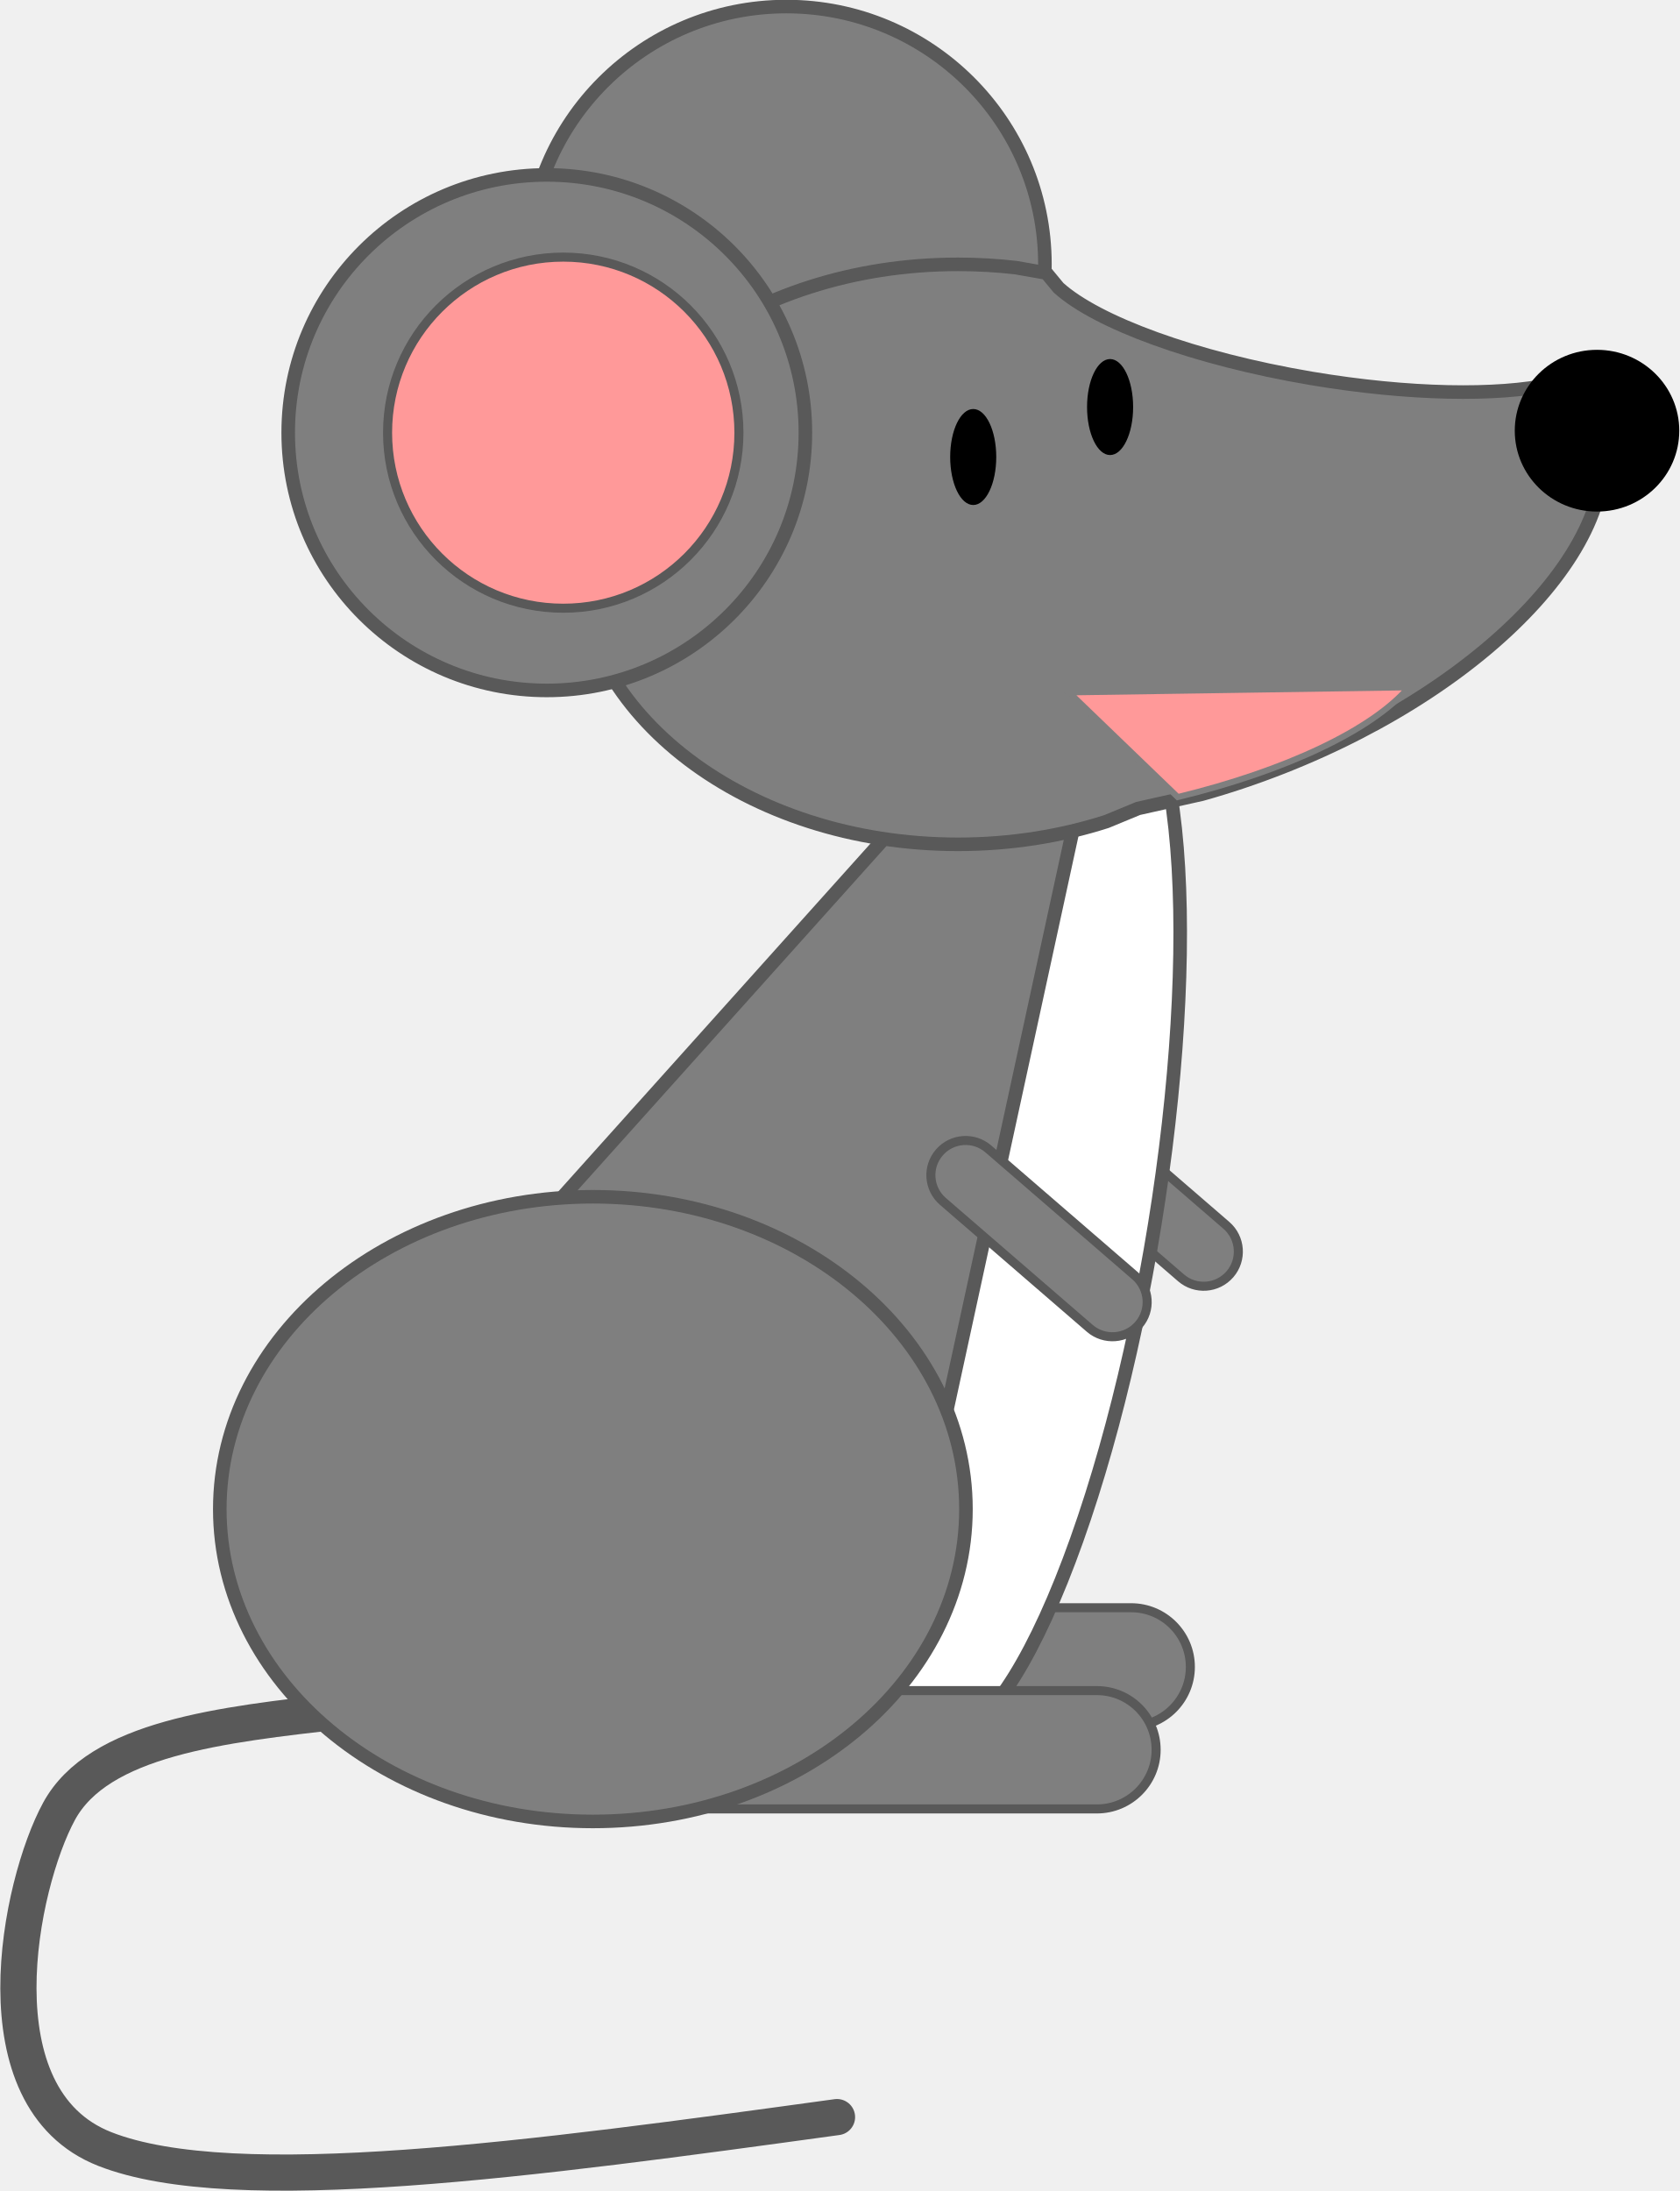
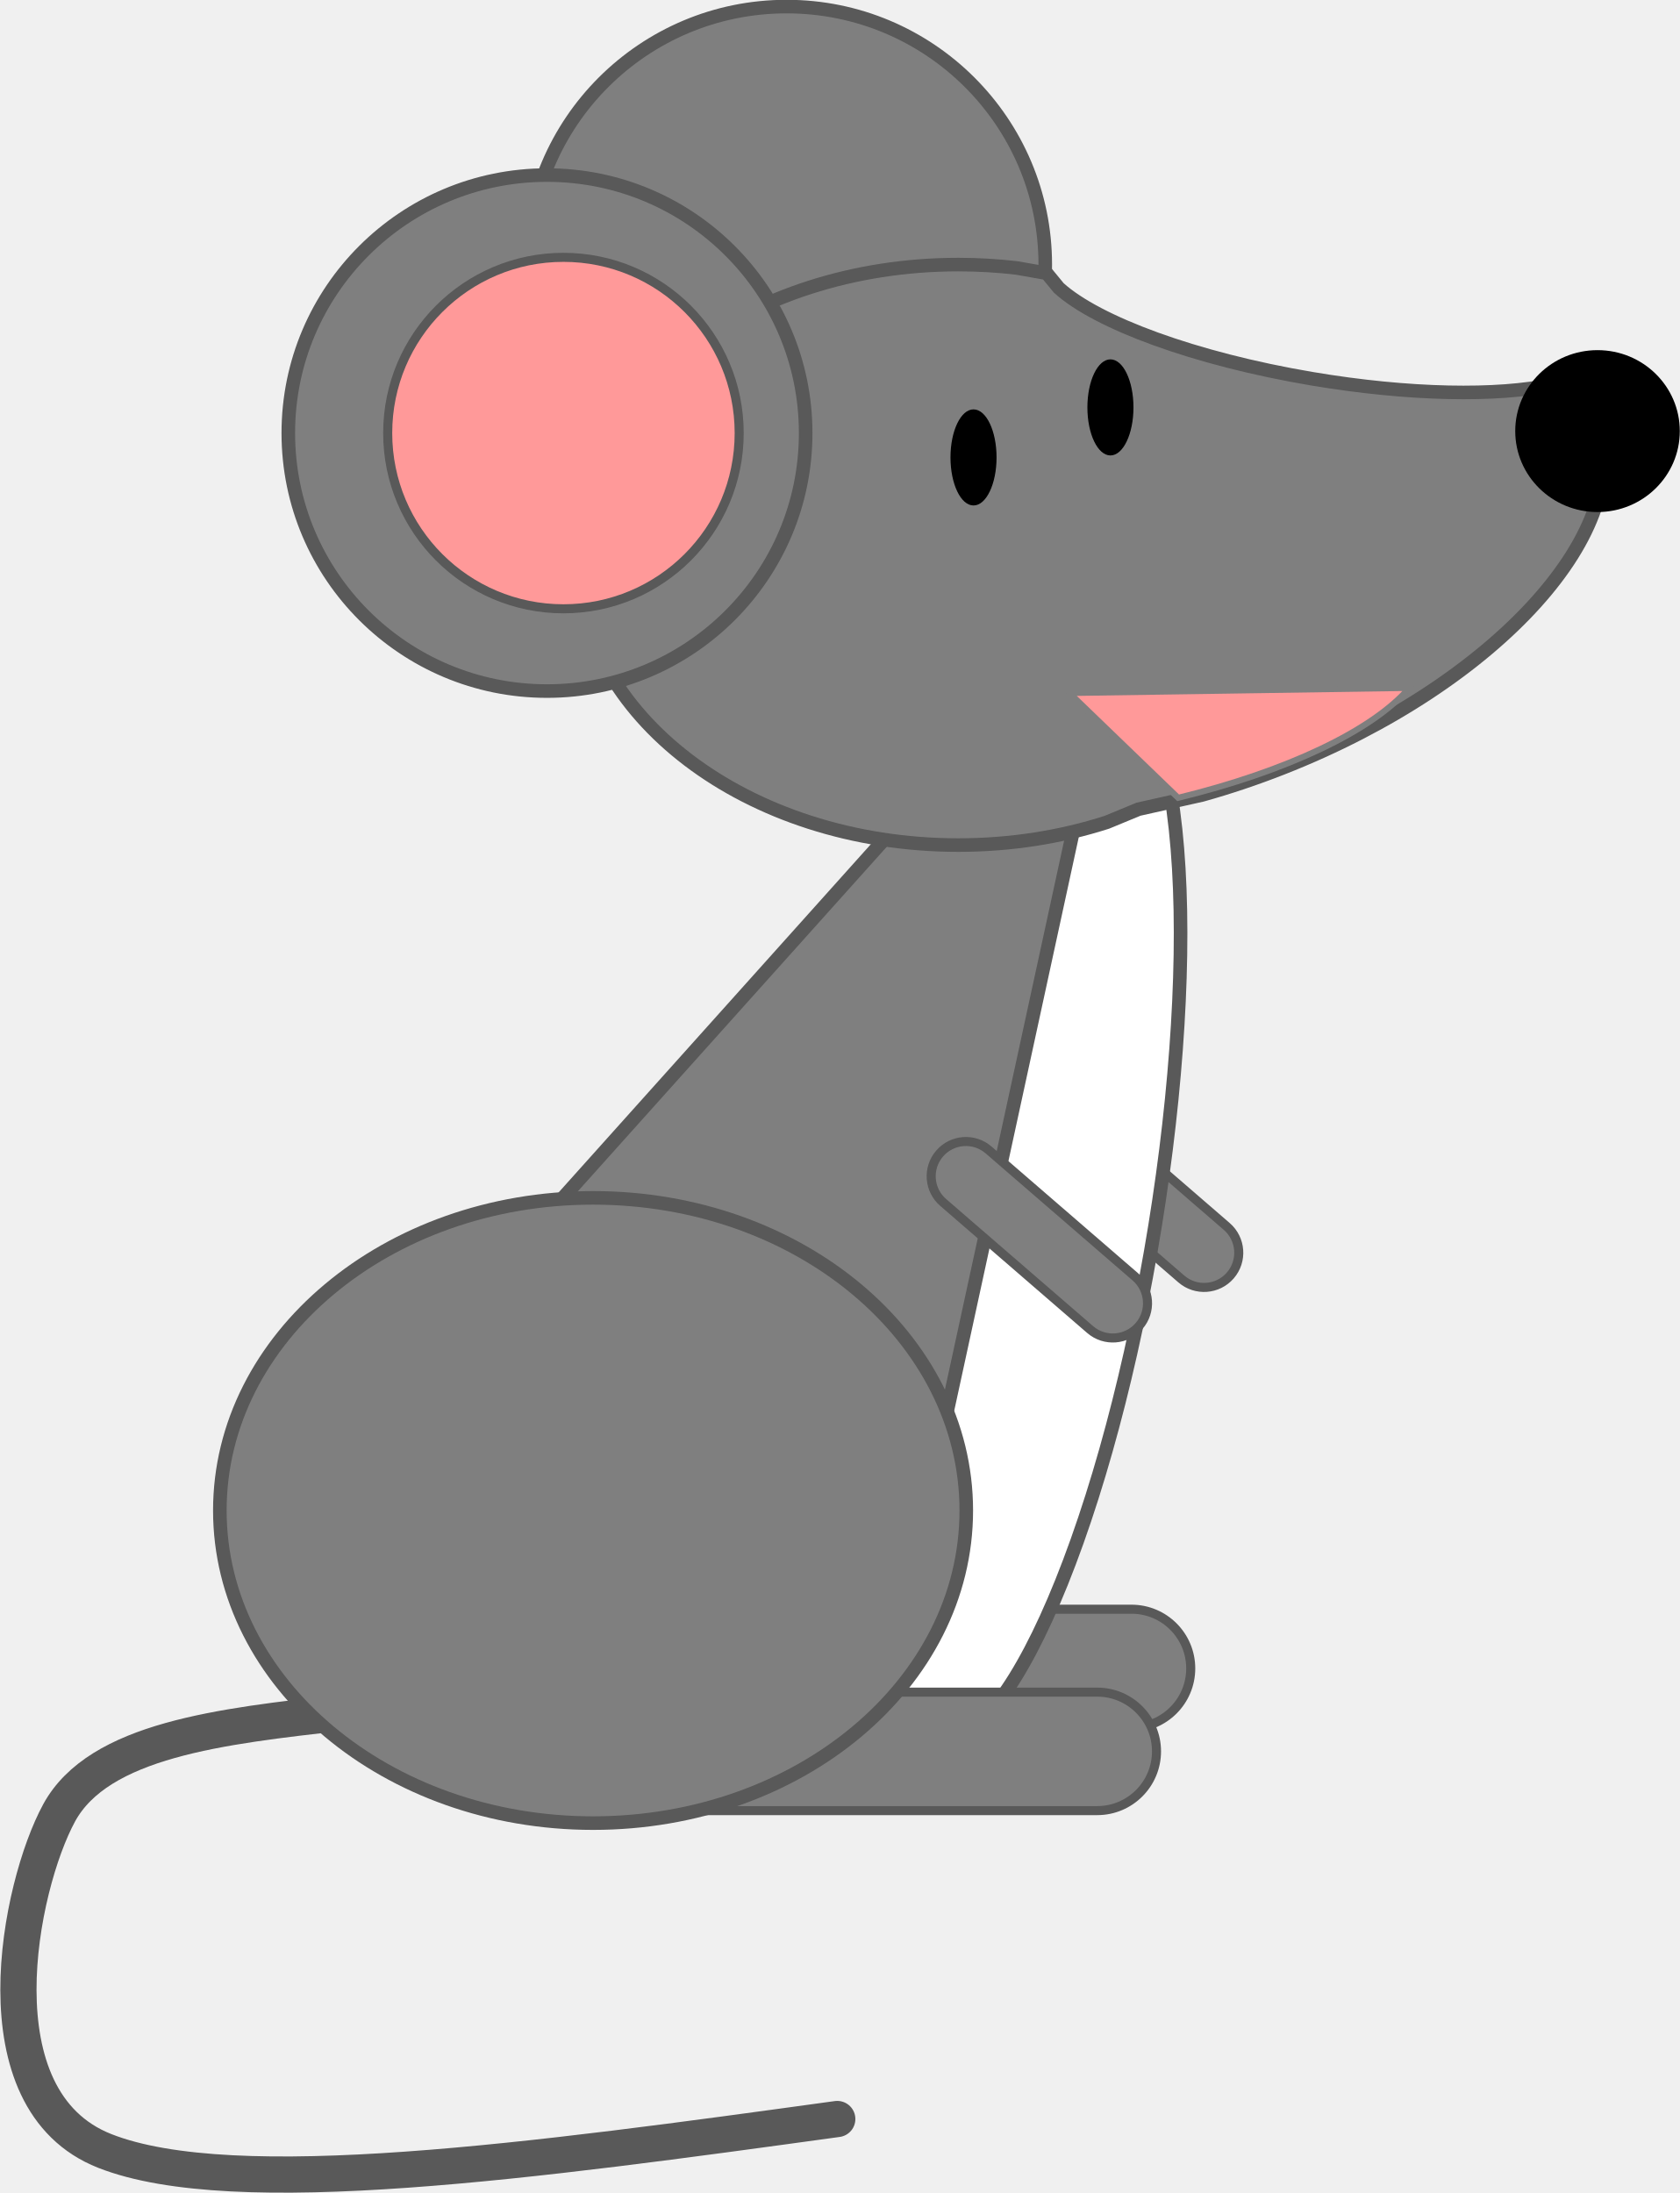
- <svg xmlns="http://www.w3.org/2000/svg" width="128px" height="167px" viewBox="0 0 128 167" version="1.1">
-   <g id="surface1">
-     <path style="fill-rule:evenodd;fill:rgb(49.804%,49.804%,49.804%);fill-opacity:1;stroke-width:6.875;stroke-linecap:butt;stroke-linejoin:miter;stroke:rgb(34.902%,34.902%,34.902%);stroke-opacity:1;stroke-miterlimit:8;" d="M 2114.779 1307.125 C 2103.759 1297.578 2102.552 1280.938 2112.053 1269.91 C 2121.594 1258.882 2138.26 1257.674 2149.241 1267.221 L 2260.883 1363.747 C 2271.865 1373.256 2273.072 1389.934 2263.57 1400.924 C 2254.03 1411.952 2237.402 1413.16 2226.382 1403.613 Z M 2114.779 1307.125 " transform="matrix(0.100313,0,0,0.10024,-133.3166,-43.30372)" />
-     <path style="fill-rule:evenodd;fill:rgb(49.804%,49.804%,49.804%);fill-opacity:1;stroke-width:6.875;stroke-linecap:butt;stroke-linejoin:miter;stroke:rgb(34.902%,34.902%,34.902%);stroke-opacity:1;stroke-miterlimit:8;" d="M 1718.482 1699.504 C 1718.482 1674.641 1738.653 1654.495 1763.497 1654.495 L 2188.493 1654.495 C 2213.337 1654.495 2233.508 1674.641 2233.508 1699.504 C 2233.508 1724.366 2213.337 1744.513 2188.493 1744.513 L 1763.497 1744.513 C 1738.653 1744.513 1718.482 1724.366 1718.482 1699.504 Z M 1718.482 1699.504 " transform="matrix(0.100313,0,0,0.10024,-133.3166,-43.30372)" />
-     <path style="fill:none;stroke-width:27.5;stroke-linecap:round;stroke-linejoin:miter;stroke:rgb(34.902%,34.902%,34.902%);stroke-opacity:1;stroke-miterlimit:8;" d="M 1589.434 1733.017 C 1496.716 1743.422 1403.999 1753.826 1373.859 1809.318 C 1343.719 1864.849 1310.114 2027.349 1408.633 2066.084 C 1507.152 2104.82 1736.083 2073.294 1965.014 2041.807 " transform="matrix(0.100313,0,0,0.10024,-133.3166,-43.30372)" />
-     <path style="fill-rule:evenodd;fill:rgb(100%,100%,100%);fill-opacity:1;stroke-width:10.312;stroke-linecap:butt;stroke-linejoin:miter;stroke:rgb(34.902%,34.902%,34.902%);stroke-opacity:1;stroke-miterlimit:8;" d="M 2063.806 1100.629 C 2126.111 925.581 2195.308 896.12 2218.322 1034.81 C 2241.335 1173.501 2209.482 1427.812 2147.177 1602.861 C 2084.873 1777.909 2015.714 1807.37 1992.701 1668.679 C 1990.909 1657.924 1989.43 1646.272 1988.261 1633.841 Z M 2063.806 1100.629 " transform="matrix(0.100313,0,0,0.10024,-133.3166,-43.30372)" />
-     <path style="fill-rule:evenodd;fill:rgb(49.804%,49.804%,49.804%);fill-opacity:1;stroke-width:10.312;stroke-linecap:butt;stroke-linejoin:miter;stroke:rgb(34.902%,34.902%,34.902%);stroke-opacity:1;stroke-miterlimit:8;" d="M 1556.996 1564.593 L 2188.221 860.541 L 1996.984 1741.356 Z M 1556.996 1564.593 " transform="matrix(0.100313,0,0,0.10024,-133.3166,-43.30372)" />
-     <path style="fill-rule:evenodd;fill:rgb(49.804%,49.804%,49.804%);fill-opacity:1;stroke-width:10.312;stroke-linecap:butt;stroke-linejoin:miter;stroke:rgb(34.902%,34.902%,34.902%);stroke-opacity:1;stroke-miterlimit:8;" d="M 1730.009 633.002 C 1730.009 524.746 1817.975 436.988 1926.502 436.988 C 2035.029 436.988 2122.995 524.746 2122.995 633.002 C 2122.995 741.257 2035.029 829.016 1926.502 829.016 C 1817.975 829.016 1730.009 741.257 1730.009 633.002 Z M 1730.009 633.002 " transform="matrix(0.100313,0,0,0.10024,-133.3166,-43.30372)" />
-     <path style="fill-rule:evenodd;fill:rgb(49.804%,49.804%,49.804%);fill-opacity:1;stroke-width:10.312;stroke-linecap:butt;stroke-linejoin:miter;stroke:rgb(34.902%,34.902%,34.902%);stroke-opacity:1;stroke-miterlimit:8;" d="M 2056.913 633.002 C 2071.944 633.002 2086.703 633.859 2101.072 635.535 L 2124.086 639.588 L 2133.315 650.772 C 2162.403 677.115 2236.351 704.627 2325.447 719.708 C 2399.667 732.217 2466.8 733.152 2508.077 724.228 L 2519.565 720.76 L 2528.988 729.762 C 2534.128 736.23 2538.256 743.323 2541.255 750.961 C 2573.458 832.757 2466.839 951.144 2303.173 1015.443 C 2282.69 1023.471 2262.324 1030.29 2242.231 1035.902 L 2193.828 1046.735 L 2169.802 1056.672 C 2135.106 1067.817 2096.944 1074.013 2056.913 1074.013 C 1896.829 1074.013 1767.002 975.266 1767.002 853.488 C 1767.002 731.71 1896.829 633.002 2056.913 633.002 Z M 2056.913 633.002 " transform="matrix(0.100313,0,0,0.10024,-133.3166,-43.30372)" />
-     <path style="fill-rule:evenodd;fill:rgb(49.804%,49.804%,49.804%);fill-opacity:1;stroke-width:10.312;stroke-linecap:butt;stroke-linejoin:miter;stroke:rgb(34.902%,34.902%,34.902%);stroke-opacity:1;stroke-miterlimit:8;" d="M 1548.001 761.015 C 1548.001 652.759 1635.967 565.001 1744.494 565.001 C 1853.021 565.001 1940.988 652.759 1940.988 761.015 C 1940.988 869.231 1853.021 956.99 1744.494 956.99 C 1635.967 956.99 1548.001 869.231 1548.001 761.015 Z M 1548.001 761.015 " transform="matrix(0.100313,0,0,0.10024,-133.3166,-43.30372)" />
-     <path style="fill-rule:evenodd;fill:rgb(49.804%,49.804%,49.804%);fill-opacity:1;stroke-width:6.875;stroke-linecap:butt;stroke-linejoin:miter;stroke:rgb(34.902%,34.902%,34.902%);stroke-opacity:1;stroke-miterlimit:8;" d="M 2045.465 1345.51 C 2034.445 1335.962 2033.238 1319.323 2042.778 1308.333 C 2052.28 1297.305 2068.946 1296.097 2079.966 1305.606 L 2191.569 1402.132 C 2202.59 1411.679 2203.797 1428.319 2194.256 1439.347 C 2184.755 1450.336 2168.088 1451.544 2157.068 1442.036 Z M 2045.465 1345.51 " transform="matrix(0.100313,0,0,0.10024,-133.3166,-43.30372)" />
-     <path style="fill-rule:evenodd;fill:rgb(49.804%,49.804%,49.804%);fill-opacity:1;stroke-width:6.875;stroke-linecap:butt;stroke-linejoin:miter;stroke:rgb(34.902%,34.902%,34.902%);stroke-opacity:1;stroke-miterlimit:8;" d="M 1692.509 1762.516 C 1692.509 1737.654 1712.641 1717.507 1737.485 1717.507 L 2162.481 1717.507 C 2187.364 1717.507 2207.496 1737.654 2207.496 1762.516 C 2207.496 1787.34 2187.364 1807.487 2162.481 1807.487 L 1737.485 1807.487 C 1712.641 1807.487 1692.509 1787.34 1692.509 1762.516 Z M 1692.509 1762.516 " transform="matrix(0.100313,0,0,0.10024,-133.3166,-43.30372)" />
-     <path style="fill-rule:evenodd;fill:rgb(100%,60%,60%);fill-opacity:1;stroke-width:6.875;stroke-linecap:butt;stroke-linejoin:miter;stroke:rgb(34.902%,34.902%,34.902%);stroke-opacity:1;stroke-miterlimit:8;" d="M 1623.506 761.015 C 1623.506 687.286 1683.28 627.507 1756.994 627.507 C 1830.747 627.507 1890.482 687.286 1890.482 761.015 C 1890.482 834.744 1830.747 894.483 1756.994 894.483 C 1683.28 894.483 1623.506 834.744 1623.506 761.015 Z M 1623.506 761.015 " transform="matrix(0.100313,0,0,0.10024,-133.3166,-43.30372)" />
-     <path style=" stroke:none;fill-rule:evenodd;fill:rgb(0%,0%,0%);fill-opacity:1;" d="M 82.859 31.023 C 82.859 29.004 83.645 27.367 84.613 27.367 C 85.586 27.367 86.371 29.004 86.371 31.023 C 86.371 33.047 85.586 34.684 84.613 34.684 C 83.645 34.684 82.859 33.047 82.859 31.023 Z M 82.859 31.023 " />
-     <path style=" stroke:none;fill-rule:evenodd;fill:rgb(0%,0%,0%);fill-opacity:1;" d="M 72.426 34.832 C 72.426 32.812 73.211 31.176 74.184 31.176 C 75.152 31.176 75.938 32.812 75.938 34.832 C 75.938 36.855 75.152 38.492 74.184 38.492 C 73.211 38.492 72.426 36.855 72.426 34.832 Z M 72.426 34.832 " />
-     <path style="fill-rule:evenodd;fill:rgb(49.804%,49.804%,49.804%);fill-opacity:1;stroke-width:10.312;stroke-linecap:butt;stroke-linejoin:miter;stroke:rgb(34.902%,34.902%,34.902%);stroke-opacity:1;stroke-miterlimit:8;" d="M 1496.016 1579.518 C 1496.016 1448.349 1622.922 1342.003 1779.502 1342.003 C 1936.081 1342.003 2062.988 1448.349 2062.988 1579.518 C 2062.988 1710.688 1936.081 1816.995 1779.502 1816.995 C 1622.922 1816.995 1496.016 1710.688 1496.016 1579.518 Z M 1496.016 1579.518 " transform="matrix(0.100313,0,0,0.10024,-133.3166,-43.30372)" />
-     <path style="fill-rule:evenodd;fill:rgb(100%,60%,60%);fill-opacity:1;stroke-width:4.583;stroke-linecap:butt;stroke-linejoin:miter;stroke:rgb(49.804%,49.804%,49.804%);stroke-opacity:1;stroke-miterlimit:8;" d="M 2399.472 954.612 C 2371.786 986.957 2306.561 1017.976 2223.929 1038.084 L 2141.336 958.47 Z M 2399.472 954.612 " transform="matrix(0.100313,0,0,0.10024,-133.3166,-43.30372)" />
-     <path style=" stroke:none;fill-rule:evenodd;fill:rgb(0%,0%,0%);fill-opacity:1;" d="M 115.461 32.828 C 115.461 29.426 118.27 26.664 121.73 26.664 C 125.191 26.664 128 29.426 128 32.828 C 128 36.234 125.191 38.992 121.73 38.992 C 118.27 38.992 115.461 36.234 115.461 32.828 Z M 115.461 32.828 " />
+ <svg xmlns="http://www.w3.org/2000/svg" width="1276" height="1666" overflow="hidden">
+   <defs>
+     <clipPath id="clip0">
+       <rect x="1329" y="432" width="1276" height="1666" />
+     </clipPath>
+   </defs>
+   <g clip-path="url(#clip0)" transform="translate(-1329 -432)">
+     <path d="M2114.77 1307.11C2103.75 1297.58 2102.54 1280.93 2112.07 1269.92L2112.07 1269.92C2121.6 1258.9 2138.25 1257.69 2149.26 1267.22L2260.87 1363.74C2271.88 1373.27 2273.09 1389.92 2263.57 1400.93L2263.57 1400.93C2254.04 1411.95 2237.39 1413.15 2226.37 1403.63Z" stroke="#595959" stroke-width="6.875" stroke-miterlimit="8" fill="#7F7F7F" fill-rule="evenodd" />
+     <path d="M1718.5 1699.5C1718.5 1674.65 1738.65 1654.5 1763.5 1654.5L2188.5 1654.5C2213.35 1654.5 2233.5 1674.65 2233.5 1699.5L2233.5 1699.5C2233.5 1724.35 2213.35 1744.5 2188.5 1744.5L1763.5 1744.5C1738.65 1744.5 1718.5 1724.35 1718.5 1699.5Z" stroke="#595959" stroke-width="6.875" stroke-miterlimit="8" fill="#7F7F7F" fill-rule="evenodd" />
+     <path d="M1589.45 1733C1496.73 1743.41 1404 1753.82 1373.86 1809.33 1343.73 1864.84 1310.11 2027.33 1408.63 2066.07 1507.16 2104.82 1736.08 2073.3 1965 2041.79" stroke="#595959" stroke-width="27.5" stroke-linecap="round" stroke-miterlimit="8" fill="none" fill-rule="evenodd" />
+     <path d="M2063.82 1100.64C2126.13 925.598 2195.3 896.125 2218.31 1034.81 2241.33 1173.49 2209.48 1427.82 2147.18 1602.86 2084.87 1777.9 2015.7 1807.38 1992.69 1668.69 1990.9 1657.91 1989.42 1646.27 1988.27 1633.84Z" stroke="#595959" stroke-width="10.312" stroke-miterlimit="8" fill="#FFFFFF" fill-rule="evenodd" />
+     <path d="M1556.98 1564.59 2188.21 860.558 1996.97 1741.34Z" stroke="#595959" stroke-width="10.312" stroke-miterlimit="8" fill="#7F7F7F" fill-rule="evenodd" />
+     <path d="M1730 633C1730 524.752 1817.98 437 1926.5 437 2035.02 437 2123 524.752 2123 633 2123 741.248 2035.02 829 1926.5 829 1817.98 829 1730 741.248 1730 633Z" stroke="#595959" stroke-width="10.312" stroke-miterlimit="8" fill="#7F7F7F" fill-rule="evenodd" />
+     <path d="M2056.93 633C2071.94 633 2086.69 633.867 2101.09 635.541L2124.1 639.574 2133.3 650.774C2162.41 677.114 2236.36 704.64 2325.43 719.692 2399.65 732.236 2466.81 733.149 2508.06 724.247L2519.58 720.761 2528.98 729.767C2534.12 736.235 2538.25 743.307 2541.27 750.973 2573.45 832.743 2466.84 951.15 2303.16 1015.44 2282.7 1023.48 2262.32 1030.29 2242.25 1035.9L2193.84 1046.74 2169.79 1056.67C2135.1 1067.83 2096.96 1074 2056.93 1074 1896.81 1074 1767 975.279 1767 853.5 1767 731.721 1896.81 633 2056.93 633Z" stroke="#595959" stroke-width="10.312" stroke-miterlimit="8" fill="#7F7F7F" fill-rule="evenodd" />
+     <path d="M1548 761C1548 652.752 1635.98 565 1744.5 565 1853.02 565 1941 652.752 1941 761 1941 869.248 1853.02 957 1744.5 957 1635.98 957 1548 869.248 1548 761Z" stroke="#595959" stroke-width="10.312" stroke-miterlimit="8" fill="#7F7F7F" fill-rule="evenodd" />
+     <path d="M2045.46 1345.51C2034.45 1335.98 2033.24 1319.33 2042.77 1308.32L2042.77 1308.32C2052.29 1297.3 2068.94 1296.09 2079.96 1305.62L2191.57 1402.14C2202.58 1411.67 2203.79 1428.32 2194.26 1439.33L2194.26 1439.33C2184.74 1450.35 2168.09 1451.56 2157.07 1442.03Z" stroke="#595959" stroke-width="6.875" stroke-miterlimit="8" fill="#7F7F7F" fill-rule="evenodd" />
+     <path d="M1692.5 1762.5C1692.5 1737.65 1712.65 1717.5 1737.5 1717.5L2162.5 1717.5C2187.35 1717.5 2207.5 1737.65 2207.5 1762.5L2207.5 1762.5C2207.5 1787.35 2187.35 1807.5 2162.5 1807.5L1737.5 1807.5C1712.65 1807.5 1692.5 1787.35 1692.5 1762.5Z" stroke="#595959" stroke-width="6.875" stroke-miterlimit="8" fill="#7F7F7F" fill-rule="evenodd" />
+     <path d="M1623.5 761C1623.5 687.27 1683.27 627.5 1757 627.5 1830.73 627.5 1890.5 687.27 1890.5 761 1890.5 834.73 1830.73 894.5 1757 894.5 1683.27 894.5 1623.5 834.73 1623.5 761Z" stroke="#595959" stroke-width="6.875" stroke-miterlimit="8" fill="#FF9999" fill-rule="evenodd" />
+     <path d="M2155 741.5C2155 721.342 2162.83 705 2172.5 705 2182.17 705 2190 721.342 2190 741.5 2190 761.658 2182.17 778 2172.5 778 2162.83 778 2155 761.658 2155 741.5Z" fill-rule="evenodd" />
+     <path d="M2051 779.5C2051 759.341 2058.84 743 2068.5 743 2078.17 743 2086 759.341 2086 779.5 2086 799.658 2078.17 816 2068.5 816 2058.84 816 2051 799.658 2051 779.5Z" fill-rule="evenodd" />
+     <path d="M1496 1579.5C1496 1448.33 1622.93 1342 1779.5 1342 1936.07 1342 2063 1448.33 2063 1579.5 2063 1710.67 1936.07 1817 1779.5 1817 1622.93 1817 1496 1710.67 1496 1579.5Z" stroke="#595959" stroke-width="10.312" stroke-miterlimit="8" fill="#7F7F7F" fill-rule="evenodd" />
+     <path d="M2399.49 954.596C2371.77 986.954 2306.58 1017.96 2223.93 1038.1L2141.35 958.459Z" stroke="#7F7F7F" stroke-width="4.583" stroke-miterlimit="8" fill="#FF9999" fill-rule="evenodd" />
+     <path d="M2480 759.5C2480 725.535 2507.98 698 2542.5 698 2577.02 698 2605 725.535 2605 759.5 2605 793.465 2577.02 821 2542.5 821 2507.98 821 2480 793.465 2480 759.5Z" fill-rule="evenodd" />
  </g>
</svg>
